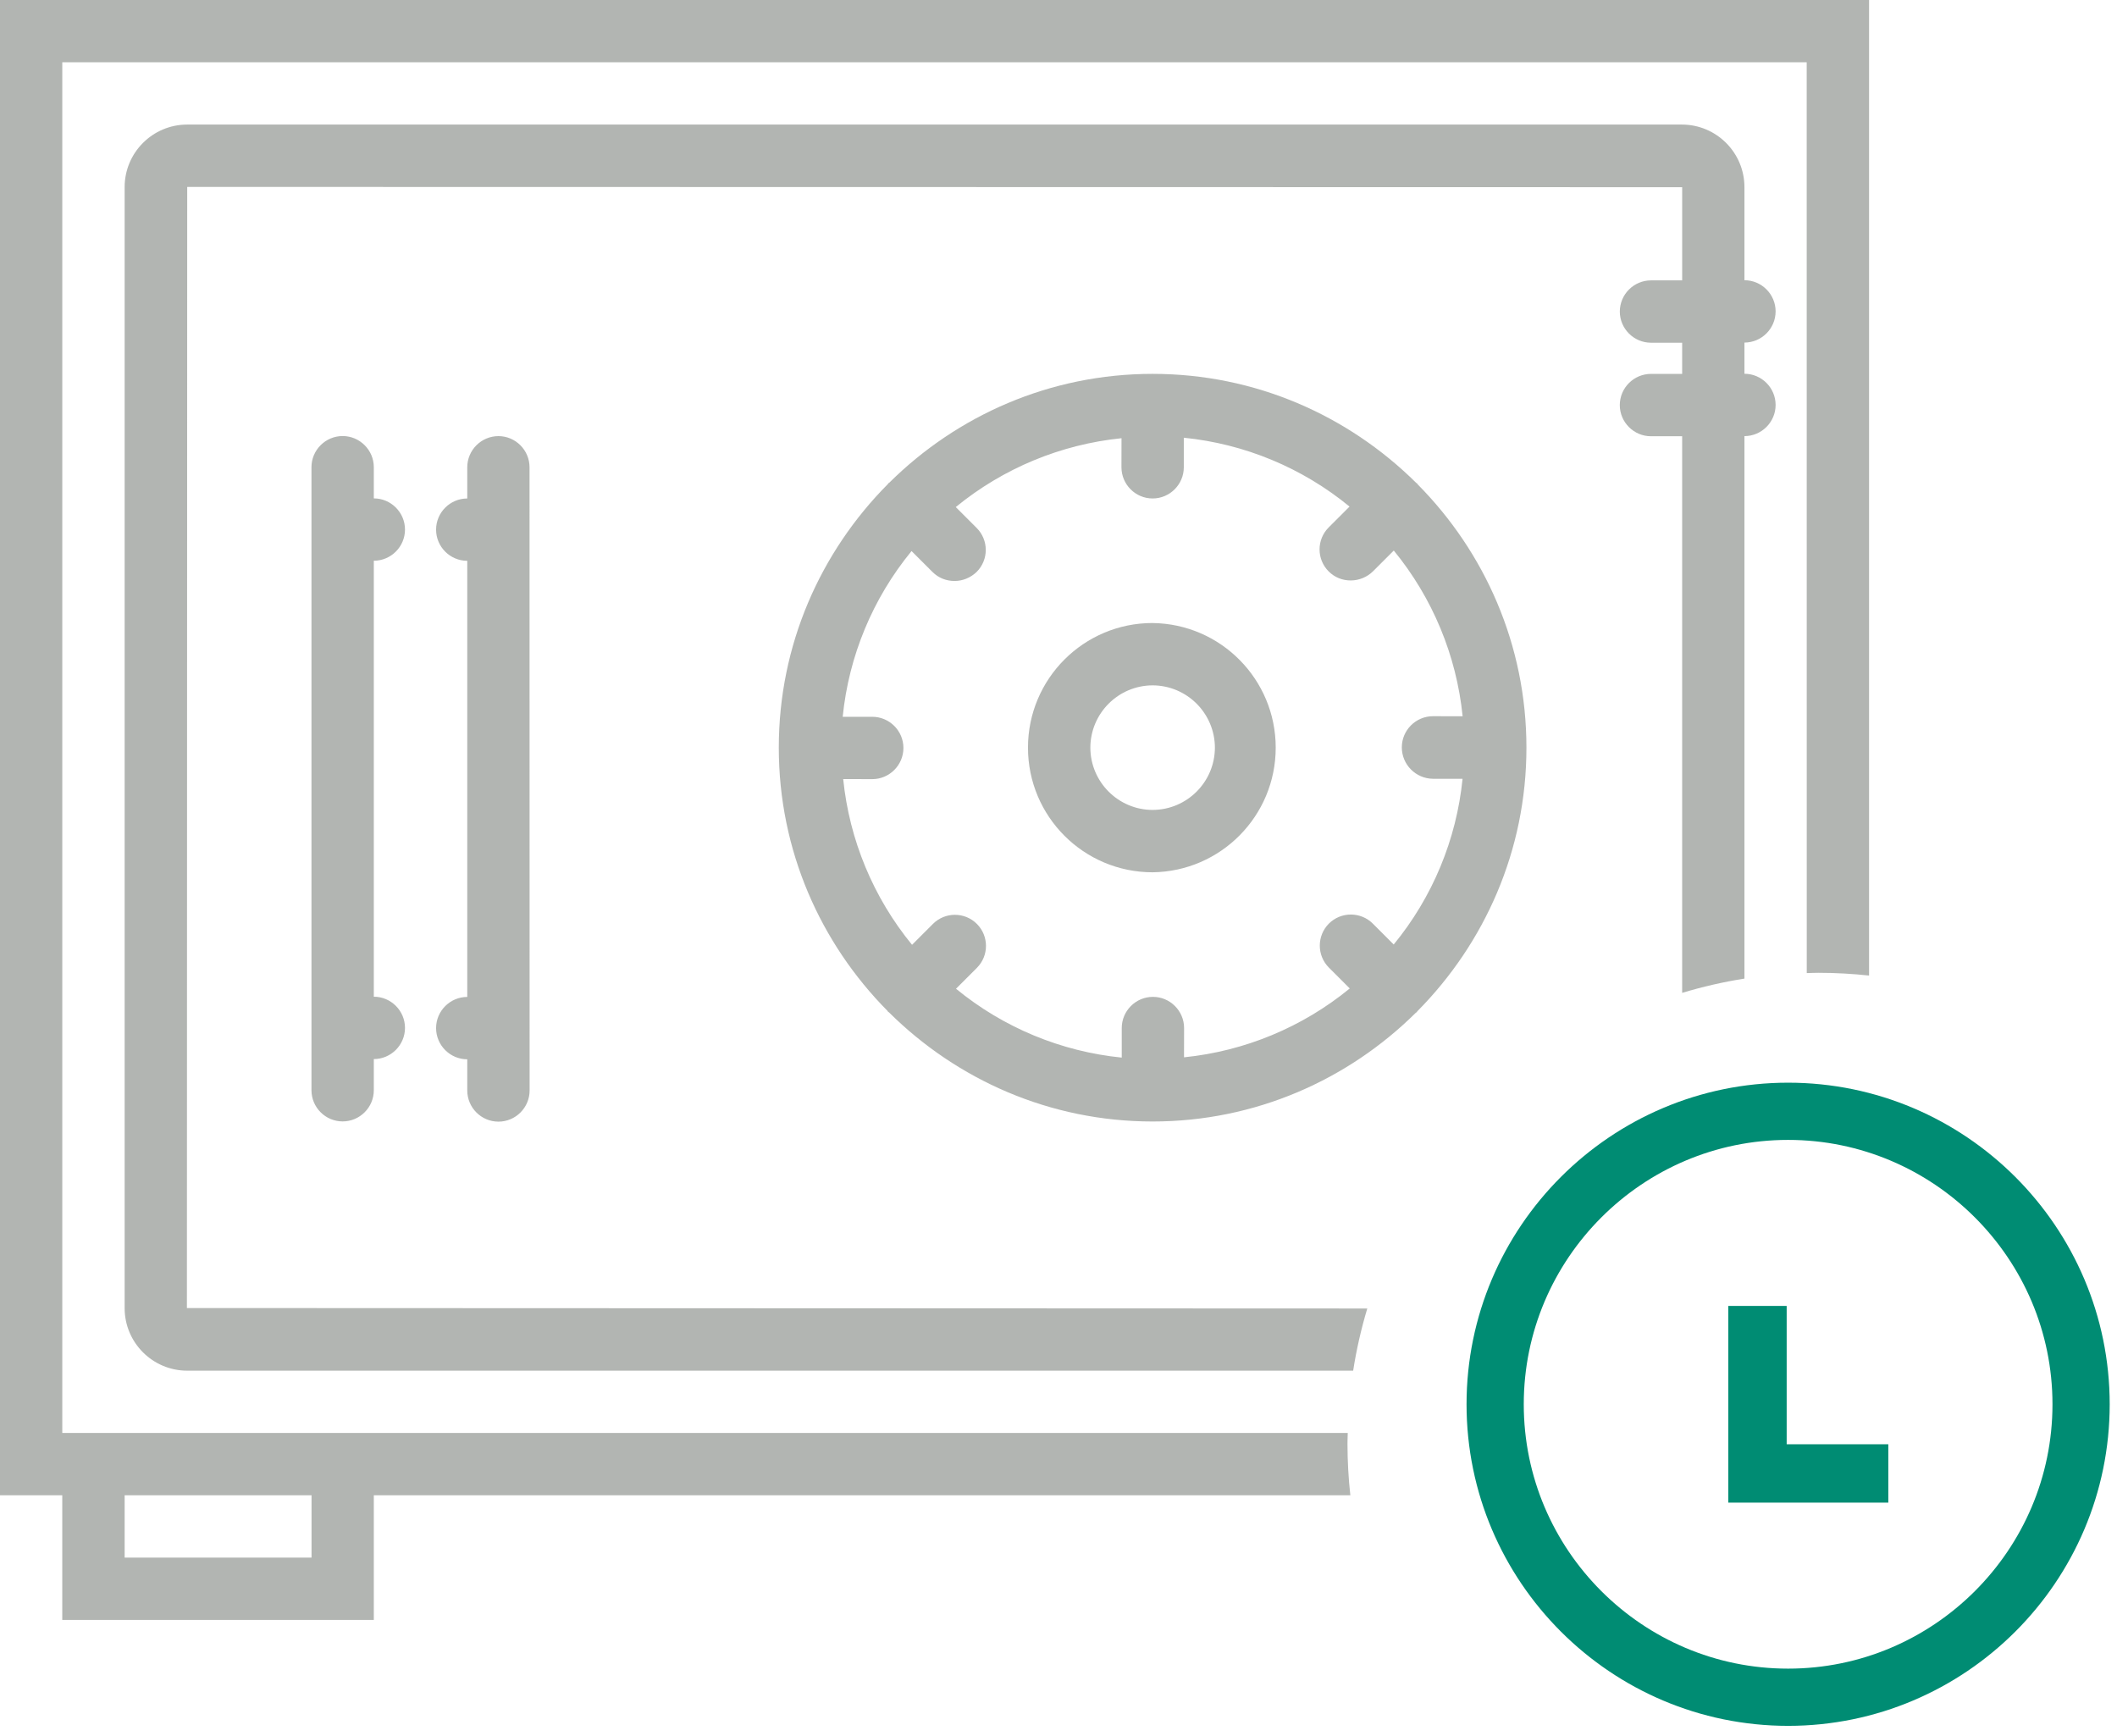
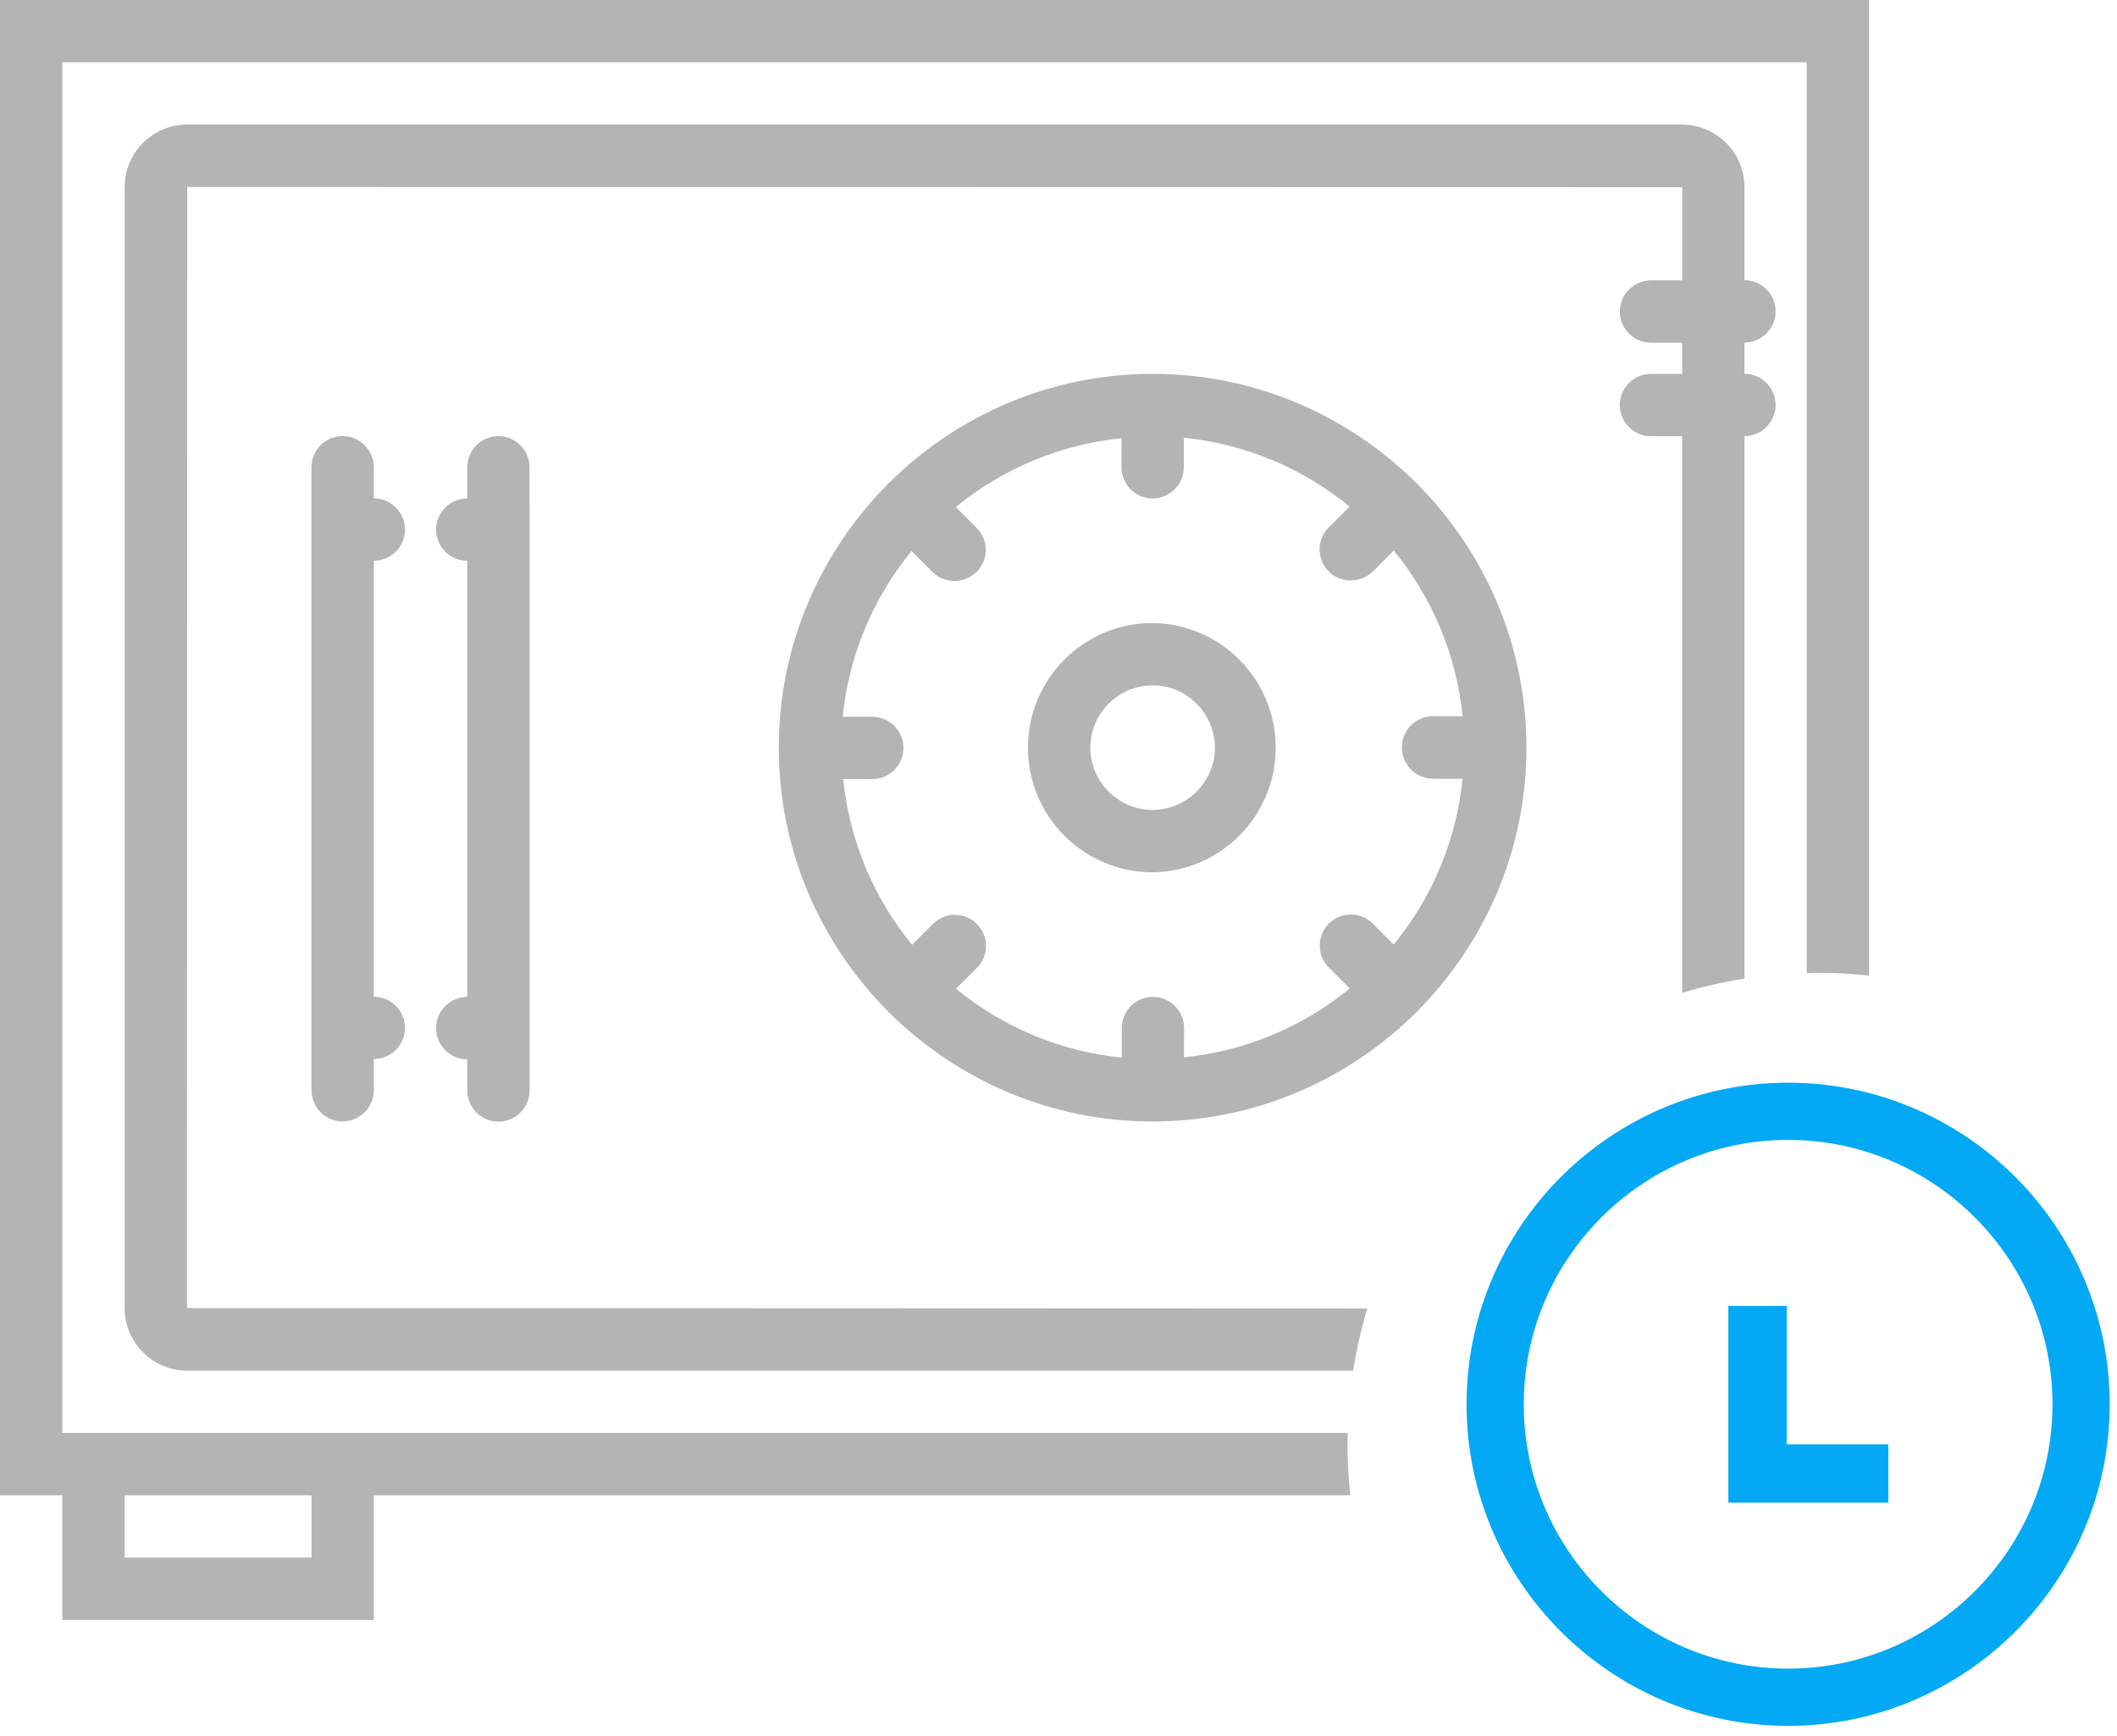
<svg xmlns="http://www.w3.org/2000/svg" width="111" height="91" viewBox="0 0 111 91">
  <g fill="none" fill-rule="evenodd">
    <g fill="#B2B5B2">
      <path d="M6.535 81.666h9.8V78.4h-9.8v3.266zm64.131-6.535h-67.4V3.266H94.73l.003 47.754c.203-.004.403-.015.608-.015.898 0 1.785.051 2.659.144V0H0v78.4h3.265v6.535H19.6V78.4h51.202c-.097-.888-.15-1.79-.15-2.705 0-.189.01-.376.014-.564z" />
      <path d="M9.8 68.582L9.816 9.8l78.385.015v4.885h-1.635a1.64 1.64 0 0 0-1.635 1.634c0 .9.736 1.635 1.635 1.635H88.2v1.634h-1.635a1.64 1.64 0 0 0-1.635 1.635c0 .9.736 1.635 1.635 1.635H88.2v29.184c1.06-.32 2.15-.572 3.266-.748V22.866c.899 0 1.634-.736 1.634-1.634 0-.9-.735-1.635-1.634-1.635v-1.635a1.64 1.64 0 0 0 1.634-1.635c0-.9-.735-1.635-1.634-1.635V9.816a3.284 3.284 0 0 0-3.281-3.285H9.816a3.283 3.283 0 0 0-3.281 3.285v58.766a3.283 3.283 0 0 0 3.28 3.284H70.95c.173-1.114.423-2.2.74-3.26L9.8 68.582z" />
      <path d="M60.435 42.466A3.276 3.276 0 0 1 57.17 39.2a3.276 3.276 0 0 1 3.265-3.266 3.277 3.277 0 0 1 3.266 3.266 3.276 3.276 0 0 1-3.266 3.265m0-9.8a6.533 6.533 0 0 0-6.535 6.535 6.534 6.534 0 0 0 6.535 6.535 6.535 6.535 0 0 0 0-13.069" />
      <path d="M75.136 40.832h1.55a16.242 16.242 0 0 1-3.61 8.689l-1.095-1.095a1.633 1.633 0 0 0-2.305 0 1.634 1.634 0 0 0 0 2.305l1.095 1.095a16.303 16.303 0 0 1-8.69 3.61l.004-1.535c0-.9-.735-1.635-1.634-1.635-.9 0-1.635.736-1.635 1.635v1.55a16.249 16.249 0 0 1-8.69-3.61l1.095-1.095a1.631 1.631 0 0 0 0-2.304 1.63 1.63 0 0 0-2.305 0l-1.095 1.095a16.303 16.303 0 0 1-3.61-8.69l1.524.004c.9 0 1.634-.735 1.634-1.635s-.734-1.634-1.634-1.634h-1.55a16.25 16.25 0 0 1 3.61-8.69l1.095 1.094c.325.325.734.475 1.16.475.424 0 .834-.165 1.159-.475a1.63 1.63 0 0 0 0-2.305l-1.095-1.095a16.309 16.309 0 0 1 8.69-3.61l-.003 1.524c0 .9.734 1.635 1.634 1.635.9 0 1.635-.734 1.635-1.635v-1.55a16.254 16.254 0 0 1 8.69 3.61l-1.095 1.095a1.63 1.63 0 0 0 0 2.304c.326.326.735.475 1.16.475a1.67 1.67 0 0 0 1.16-.475l1.095-1.094a16.3 16.3 0 0 1 3.61 8.69l-1.554-.004c-.9 0-1.635.734-1.635 1.634a1.65 1.65 0 0 0 1.635 1.647M74.3 25.347c-.015-.016-.035-.016-.05-.035-3.56-3.525-8.426-5.71-13.816-5.71-5.39 0-10.256 2.189-13.8 5.7-.016.014-.035.014-.05.033-.016.015-.016.034-.035.05-3.53 3.557-5.715 8.426-5.715 13.816 0 5.39 2.19 10.256 5.7 13.8.015.016.015.034.034.05.016.015.035.015.05.034 3.557 3.526 8.426 5.716 13.816 5.716 5.39 0 10.256-2.19 13.8-5.7.016-.016.035-.016.051-.035.015-.015.015-.034.034-.049 3.525-3.56 5.716-8.427 5.716-13.816 0-5.39-2.19-10.26-5.701-13.804-.015-.016-.015-.035-.034-.05M17.966 22.862c-.9 0-1.635.735-1.635 1.634v32.666c0 .9.734 1.635 1.635 1.635.899 0 1.634-.735 1.634-1.635v-1.634c.9 0 1.635-.736 1.635-1.635 0-.9-.735-1.635-1.635-1.635V29.4c.9 0 1.635-.734 1.635-1.634 0-.9-.735-1.635-1.635-1.635v-1.635c0-.898-.735-1.634-1.634-1.634M26.135 22.866c-.9 0-1.635.735-1.635 1.634v1.636c-.9 0-1.635.734-1.635 1.634 0 .9.736 1.634 1.635 1.634V52.27c-.9 0-1.635.735-1.635 1.634 0 .9.736 1.636 1.635 1.636v1.634c0 .9.735 1.635 1.635 1.635s1.634-.735 1.634-1.635L27.765 24.5c0-.899-.734-1.634-1.63-1.634" />
    </g>
-     <path stroke="#008C73" stroke-width="3" d="M93.756 58.266c-8.466 0-15.361 6.896-15.361 15.362 0 8.466 6.895 15.36 15.361 15.36 8.466 0 15.361-6.894 15.361-15.36s-6.895-15.362-15.361-15.362z" />
-     <path fill="#008C73" fill-rule="nonzero" d="M93.68 68.471h-3.06v10.313h8.39v-3.06h-5.33z" />
+     <path stroke="#03a9f4" stroke-width="3" d="M93.756 58.266c-8.466 0-15.361 6.896-15.361 15.362 0 8.466 6.895 15.36 15.361 15.36 8.466 0 15.361-6.894 15.361-15.36s-6.895-15.362-15.361-15.362z" />
+     <path fill="#03a9f4" fill-rule="nonzero" d="M93.68 68.471h-3.06v10.313h8.39v-3.06h-5.33z" />
  </g>
</svg>
